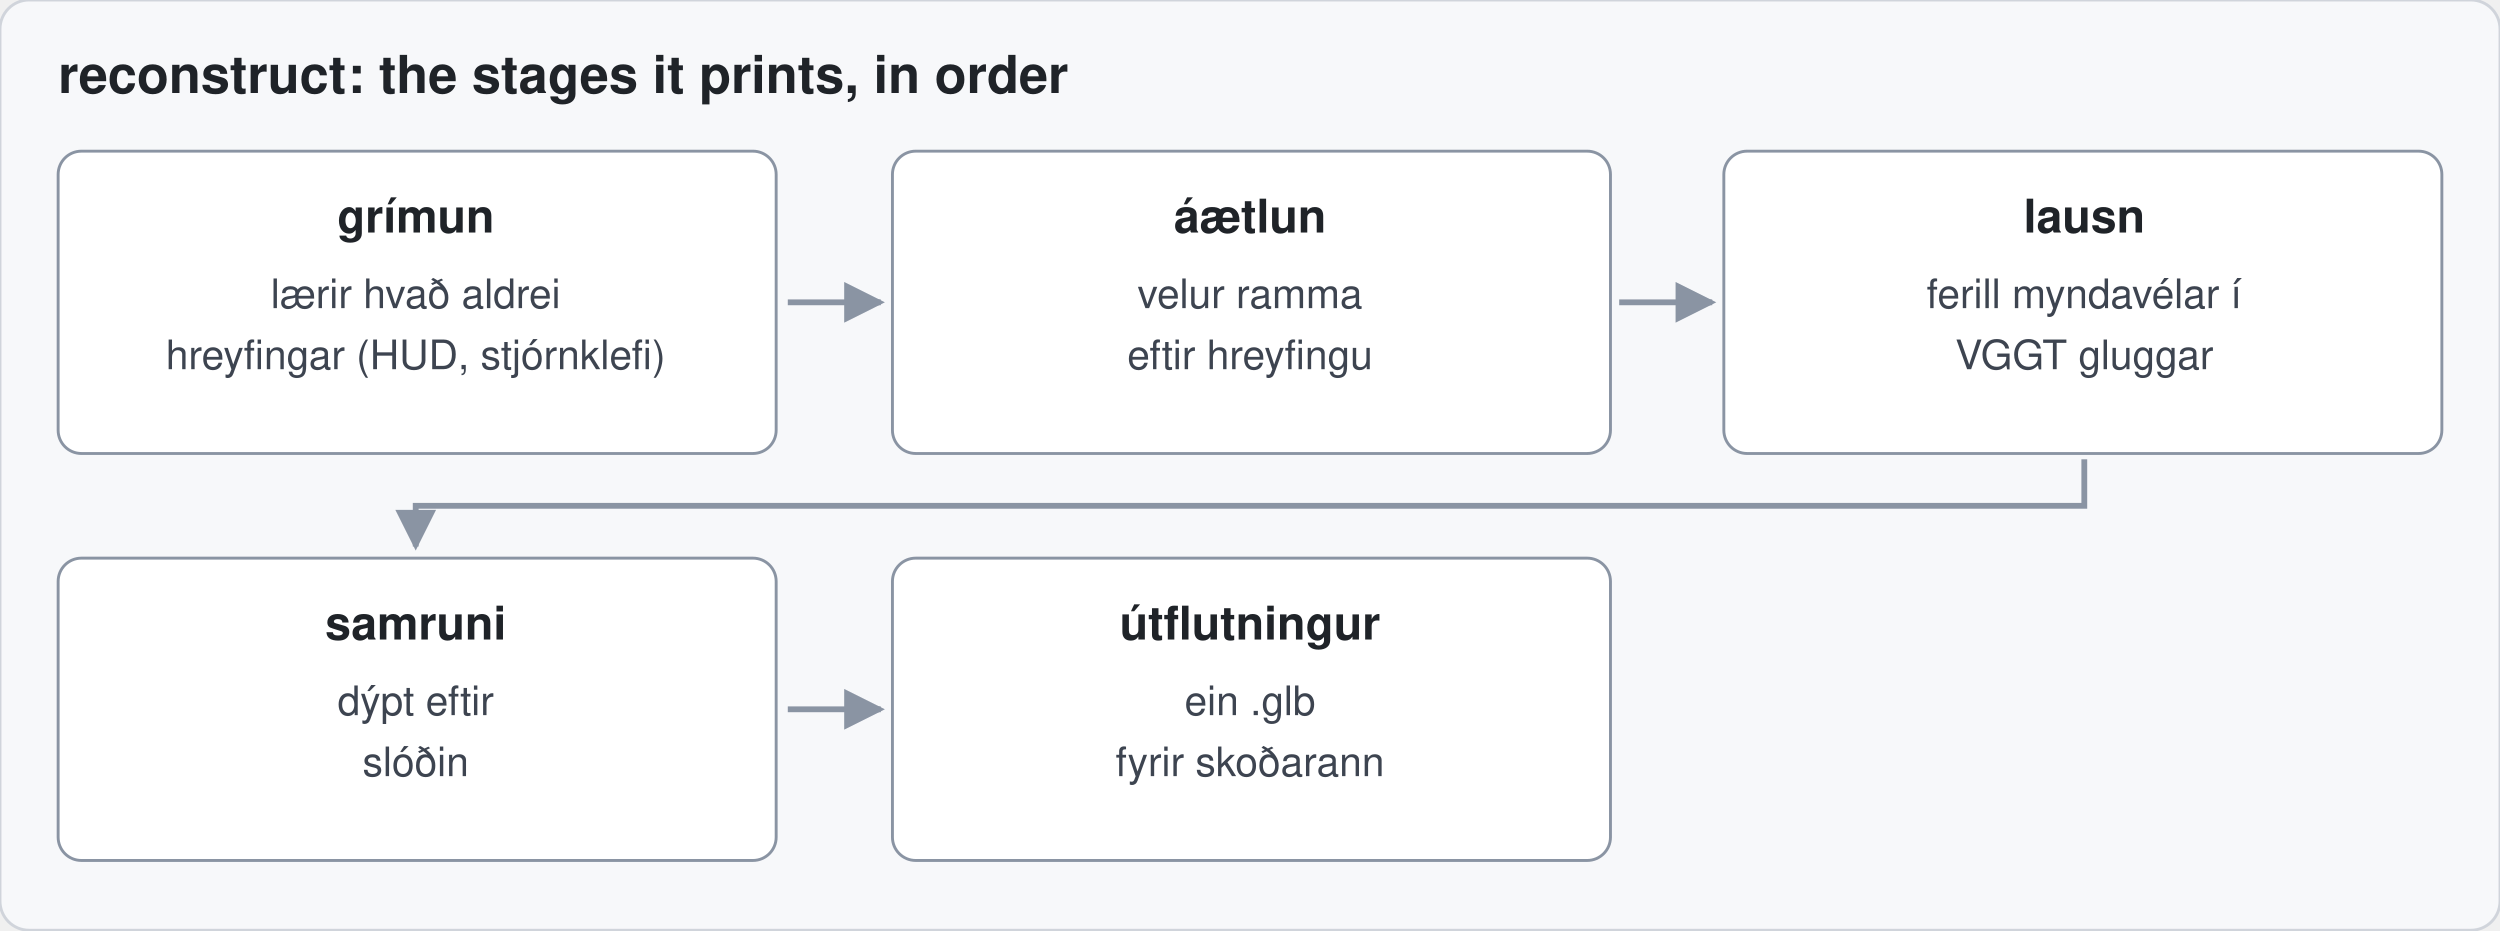
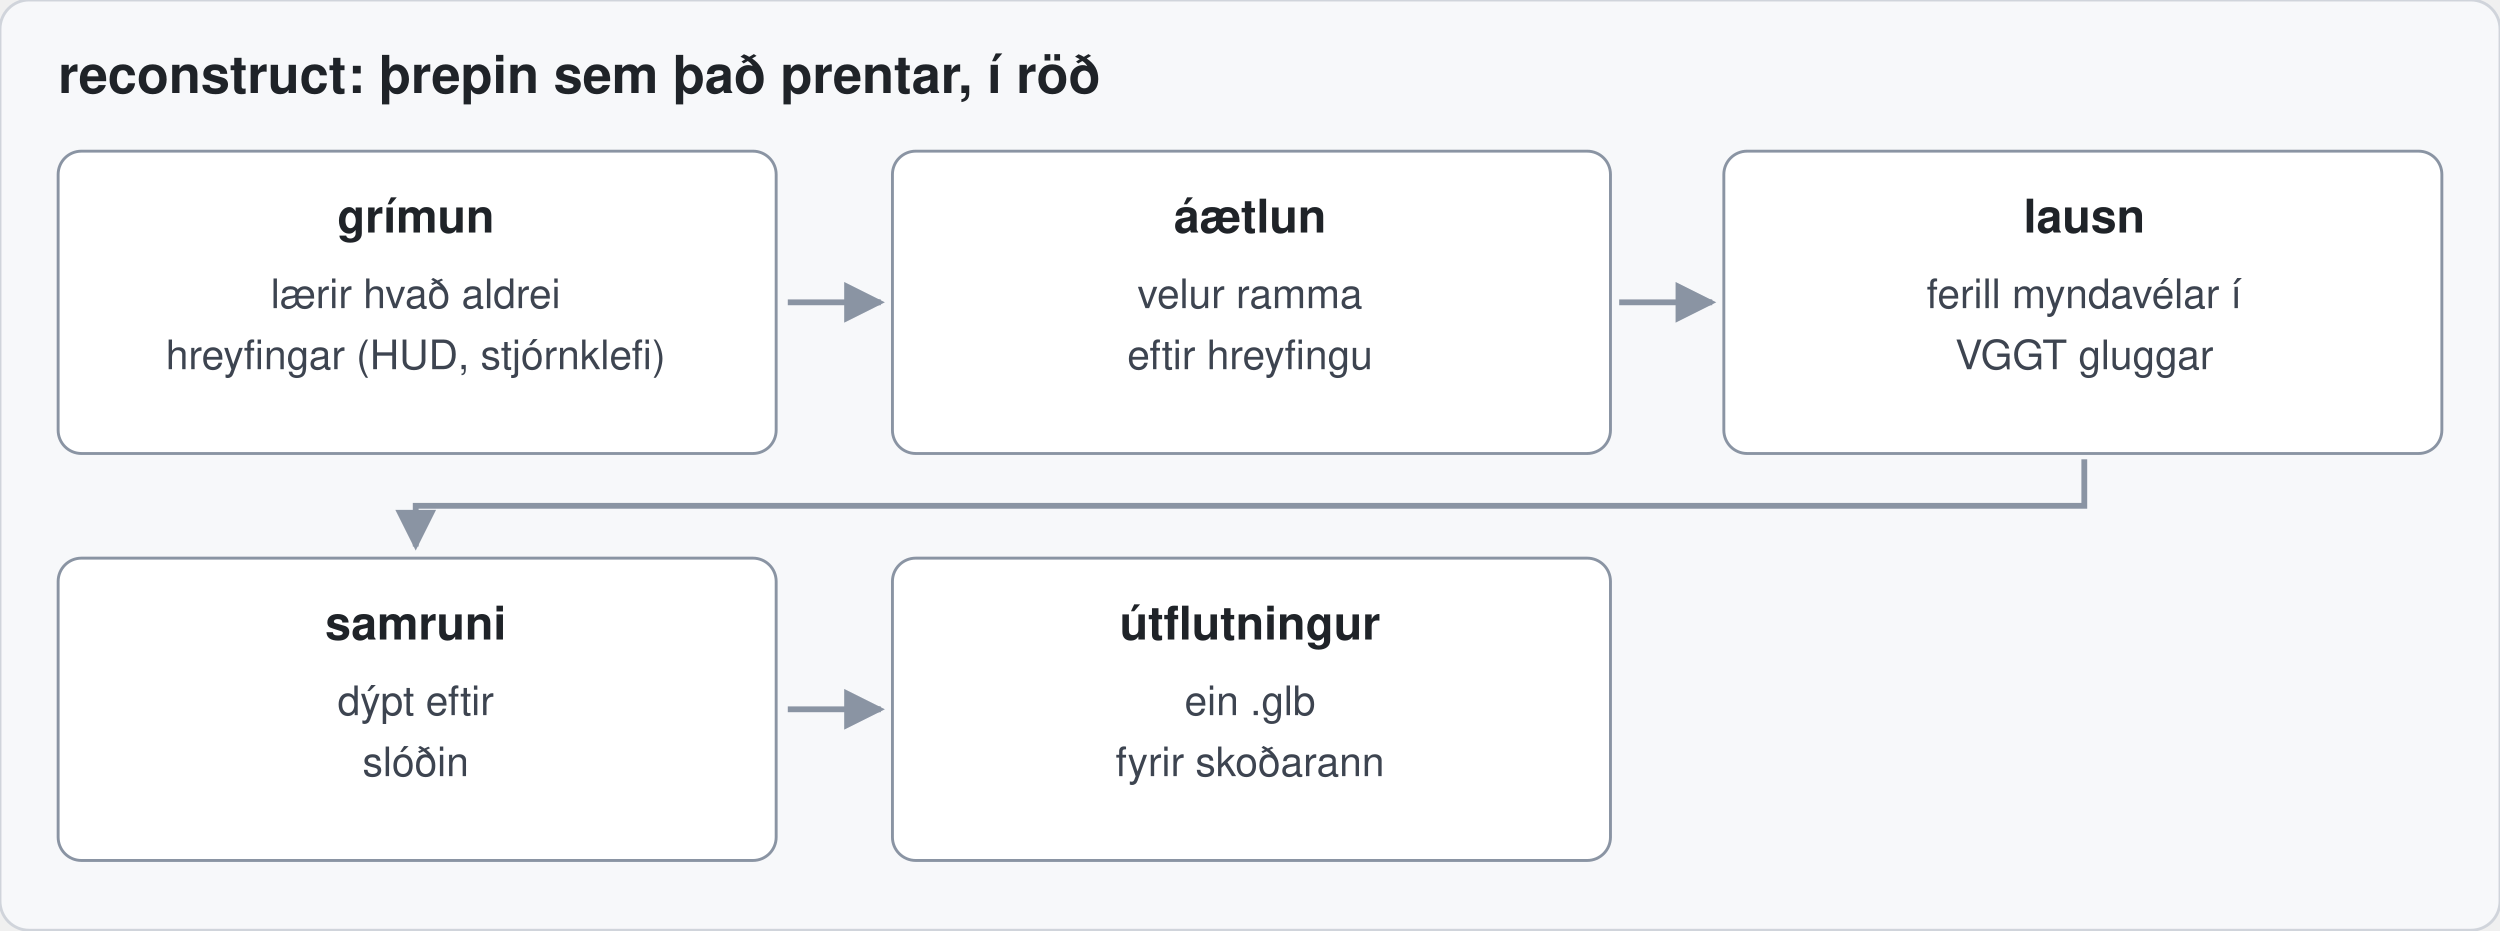
<svg xmlns="http://www.w3.org/2000/svg" width="860" height="320" viewBox="0 0 860 320" role="img" aria-label="reconstruct: the stages it prints, in order">
  <rect width="860" height="320" rx="10" fill="#f7f8fa" stroke="#d0d4db" />
  <defs>
    <marker id="a" viewBox="0 0 10 10" refX="9" refY="5" markerWidth="7" markerHeight="7" orient="auto-start-reverse">
      <path d="M0,0 L10,5 L0,10 z" fill="#8a94a3" />
    </marker>
  </defs>
-   <text x="20" y="32" font-family="Segoe UI,Helvetica,Arial,sans-serif" font-size="18" font-weight="600" fill="#1f2328" text-anchor="start">reconstruct: the stages it prints, in order</text>
+   <text x="20" y="32" font-family="Segoe UI,Helvetica,Arial,sans-serif" font-size="18" font-weight="600" fill="#1f2328" text-anchor="start">reconstruct: þrepin sem það prentar, í röð</text>
  <rect x="20" y="52" width="247" height="104" rx="8" fill="#ffffff" stroke="#8a94a3" />
  <text x="143" y="80" font-family="Segoe UI,Helvetica,Arial,sans-serif" font-size="16" font-weight="600" fill="#1f2328" text-anchor="middle">grímun</text>
  <text x="143" y="106" font-family="Segoe UI,Helvetica,Arial,sans-serif" font-size="14" font-weight="400" fill="#3d4450" text-anchor="middle">lærir hvað aldrei</text>
  <text x="143" y="127" font-family="Segoe UI,Helvetica,Arial,sans-serif" font-size="14" font-weight="400" fill="#3d4450" text-anchor="middle">hreyfingar (HUD, stjórnklefi)</text>
  <rect x="307" y="52" width="247" height="104" rx="8" fill="#ffffff" stroke="#8a94a3" />
  <text x="430" y="80" font-family="Segoe UI,Helvetica,Arial,sans-serif" font-size="16" font-weight="600" fill="#1f2328" text-anchor="middle">áætlun</text>
  <text x="430" y="106" font-family="Segoe UI,Helvetica,Arial,sans-serif" font-size="14" font-weight="400" fill="#3d4450" text-anchor="middle">velur ramma</text>
  <text x="430" y="127" font-family="Segoe UI,Helvetica,Arial,sans-serif" font-size="14" font-weight="400" fill="#3d4450" text-anchor="middle">eftir hreyfingu</text>
  <rect x="593" y="52" width="247" height="104" rx="8" fill="#ffffff" stroke="#8a94a3" />
  <text x="717" y="80" font-family="Segoe UI,Helvetica,Arial,sans-serif" font-size="16" font-weight="600" fill="#1f2328" text-anchor="middle">lausn</text>
  <text x="717" y="106" font-family="Segoe UI,Helvetica,Arial,sans-serif" font-size="14" font-weight="400" fill="#3d4450" text-anchor="middle">ferill myndavélar í</text>
  <text x="717" y="127" font-family="Segoe UI,Helvetica,Arial,sans-serif" font-size="14" font-weight="400" fill="#3d4450" text-anchor="middle">VGGT gluggar</text>
  <rect x="20" y="192" width="247" height="104" rx="8" fill="#ffffff" stroke="#8a94a3" />
  <text x="143" y="220" font-family="Segoe UI,Helvetica,Arial,sans-serif" font-size="16" font-weight="600" fill="#1f2328" text-anchor="middle">samruni</text>
  <text x="143" y="246" font-family="Segoe UI,Helvetica,Arial,sans-serif" font-size="14" font-weight="400" fill="#3d4450" text-anchor="middle">dýpt eftir</text>
  <text x="143" y="267" font-family="Segoe UI,Helvetica,Arial,sans-serif" font-size="14" font-weight="400" fill="#3d4450" text-anchor="middle">slóðin</text>
  <rect x="307" y="192" width="247" height="104" rx="8" fill="#ffffff" stroke="#8a94a3" />
  <text x="430" y="220" font-family="Segoe UI,Helvetica,Arial,sans-serif" font-size="16" font-weight="600" fill="#1f2328" text-anchor="middle">útflutningur</text>
  <text x="430" y="246" font-family="Segoe UI,Helvetica,Arial,sans-serif" font-size="14" font-weight="400" fill="#3d4450" text-anchor="middle">ein .glb</text>
  <text x="430" y="267" font-family="Segoe UI,Helvetica,Arial,sans-serif" font-size="14" font-weight="400" fill="#3d4450" text-anchor="middle">fyrir skoðarann</text>
  <line x1="271" y1="104.0" x2="303" y2="104.0" stroke="#8a94a3" stroke-width="2" marker-end="url(#a)" />
  <line x1="557" y1="104.0" x2="589" y2="104.0" stroke="#8a94a3" stroke-width="2" marker-end="url(#a)" />
  <path d="M717,158 V174 H143 V188" fill="none" stroke="#8a94a3" stroke-width="2" marker-end="url(#a)" />
  <line x1="271" y1="244.0" x2="303" y2="244.0" stroke="#8a94a3" stroke-width="2" marker-end="url(#a)" />
</svg>
